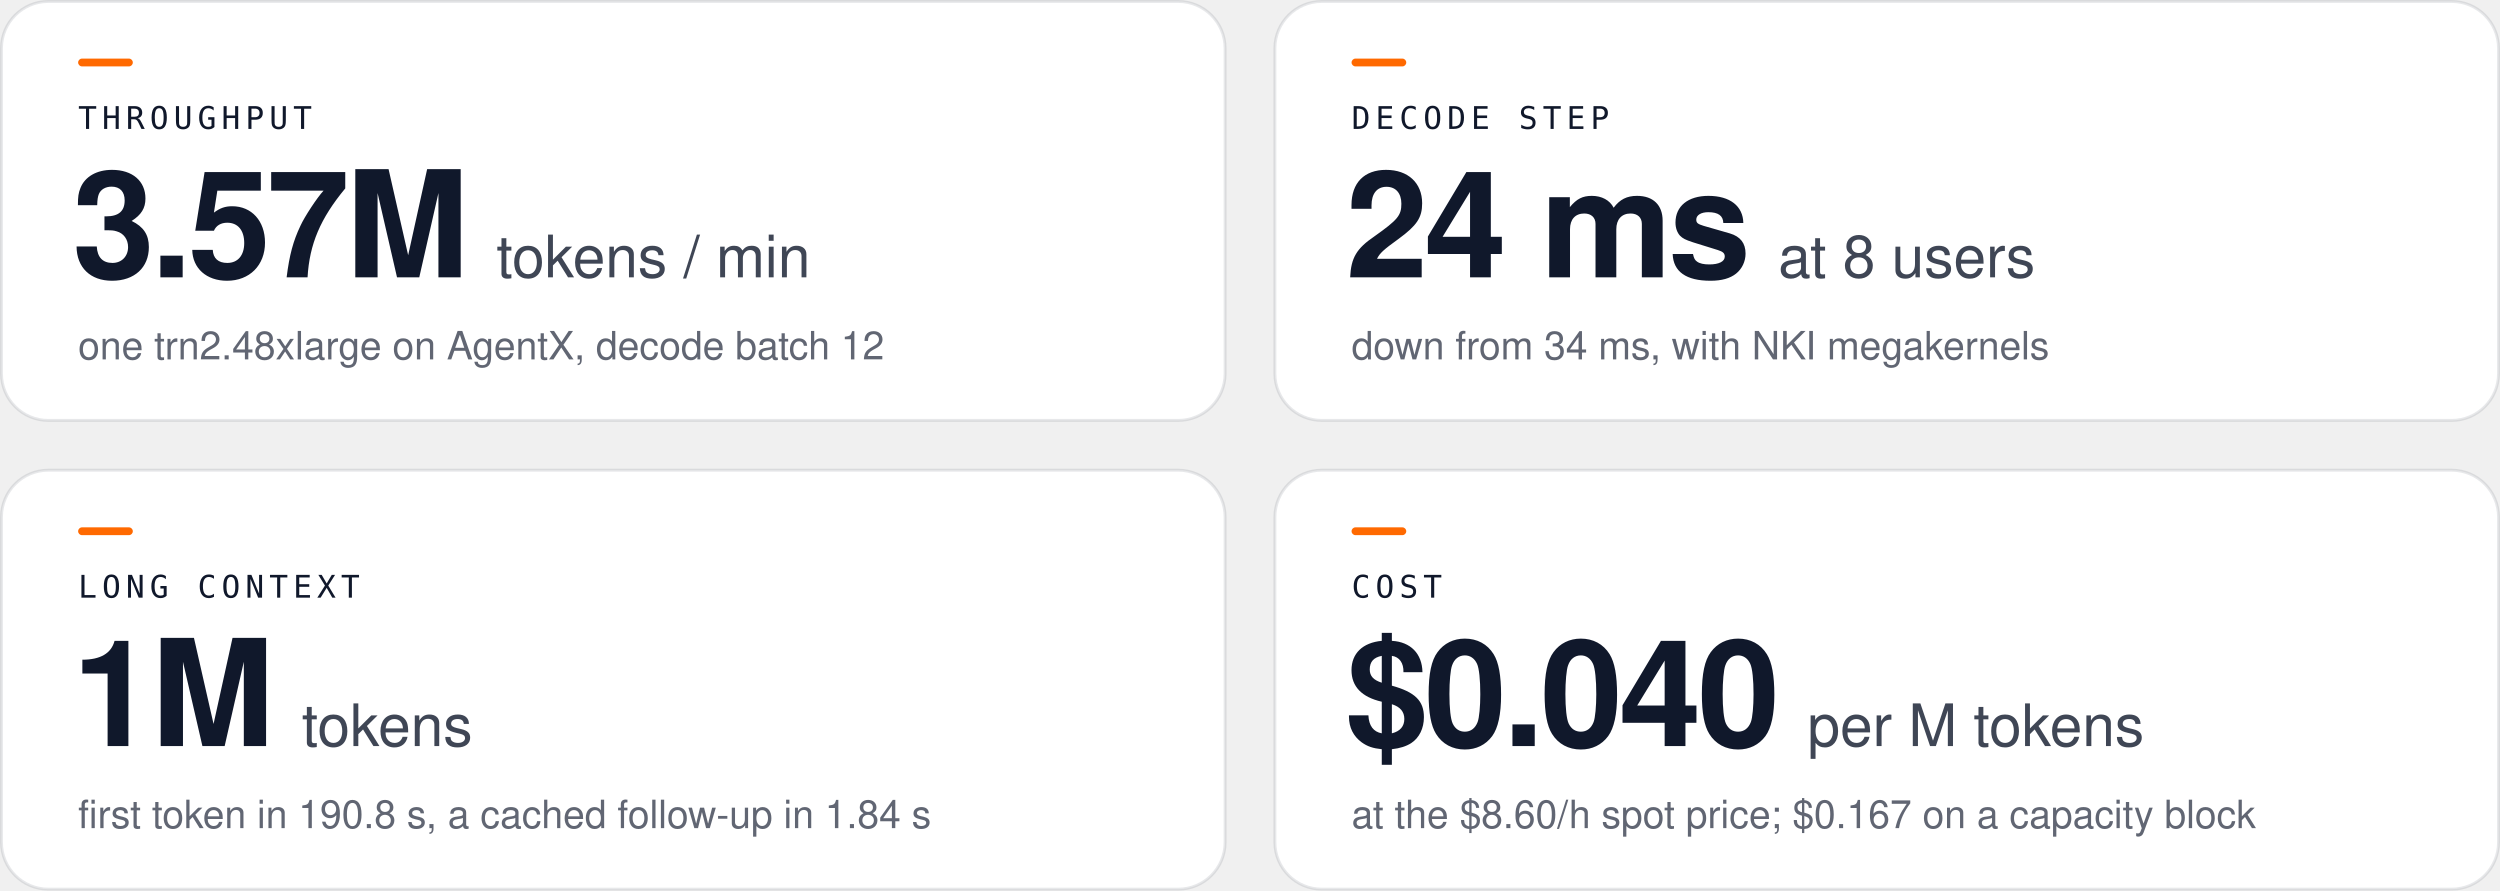
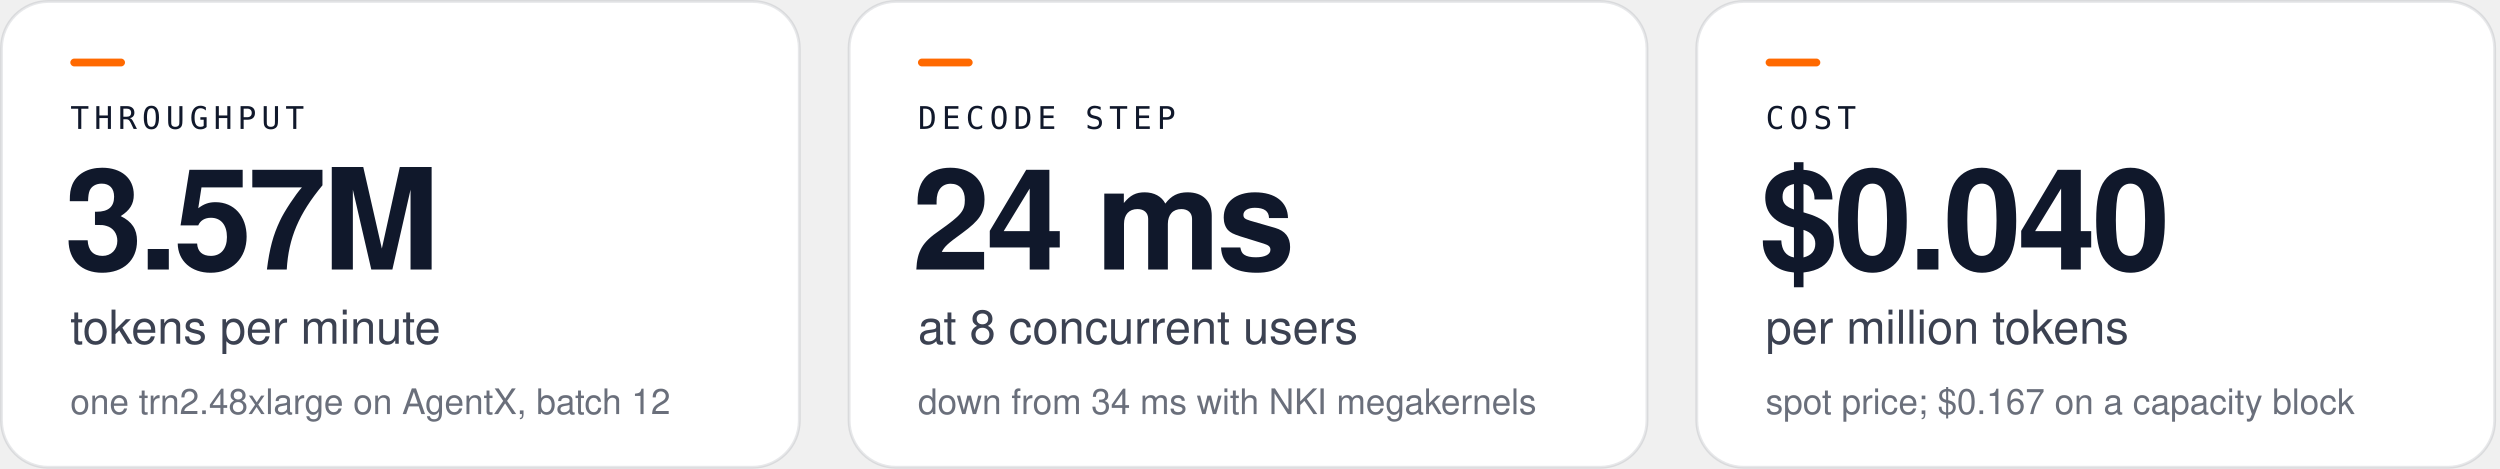
- <svg xmlns="http://www.w3.org/2000/svg" width="1280" height="456" viewBox="0 0 1280 456" role="img" aria-labelledby="title desc">
+ <svg xmlns="http://www.w3.org/2000/svg" width="1280" height="240" viewBox="0 0 1280 240" role="img" aria-labelledby="title desc">
  <defs>
    <linearGradient id="ra" x1="6" y1="6" x2="38.835" y2="35.708" gradientUnits="userSpaceOnUse">
      <stop stop-color="#FF6900" />
      <stop offset="1" stop-color="#FB2C36" />
    </linearGradient>
    <radialGradient id="glow" cx="0.5" cy="0.5" r="0.5">
      <stop offset="0" stop-color="#ff6900" stop-opacity="0.12" />
      <stop offset="1" stop-color="#ff6900" stop-opacity="0" />
    </radialGradient>
    <pattern id="dots" width="24" height="24" patternUnits="userSpaceOnUse">
      <circle cx="2" cy="2" r="1.1" fill="#10182b" fill-opacity="0.07" />
    </pattern>
  </defs>
-   <rect x="0.75" y="0.75" width="626.5" height="214.5" rx="24" fill="#ffffff" stroke="#10182b" stroke-opacity="0.1" stroke-width="1.5" />
-   <text x="40" y="66" font-family="'IBM Plex Mono', ui-monospace, SFMono-Regular, Menlo, Consolas, monospace" font-size="16" font-weight="500" letter-spacing="2.6" fill="#10182b">THROUGHPUT</text>
-   <rect x="40" y="30" width="28" height="4" rx="2" fill="#ff6900" />
-   <text x="37" y="142" font-family="'IBM Plex Sans', -apple-system, BlinkMacSystemFont, 'Segoe UI', Helvetica, Arial, sans-serif" font-size="76" font-weight="600" letter-spacing="-2" fill="#10182b">3.57M<tspan font-size="30" font-weight="500" letter-spacing="0" fill-opacity="0.8" dx="14">tokens / min</tspan>
-   </text>
-   <text x="40" y="184" font-family="'IBM Plex Sans', -apple-system, BlinkMacSystemFont, 'Segoe UI', Helvetica, Arial, sans-serif" font-size="20" fill="#10182b" fill-opacity="0.66">one trn2.48xlarge on AgentX, decode batch 12</text>
-   <rect x="652.75" y="0.75" width="626.5" height="214.5" rx="24" fill="#ffffff" stroke="#10182b" stroke-opacity="0.1" stroke-width="1.5" />
-   <text x="692" y="66" font-family="'IBM Plex Mono', ui-monospace, SFMono-Regular, Menlo, Consolas, monospace" font-size="16" font-weight="500" letter-spacing="2.6" fill="#10182b">DECODE STEP</text>
-   <rect x="692" y="30" width="28" height="4" rx="2" fill="#ff6900" />
-   <text x="689" y="142" font-family="'IBM Plex Sans', -apple-system, BlinkMacSystemFont, 'Segoe UI', Helvetica, Arial, sans-serif" font-size="76" font-weight="600" letter-spacing="-2" fill="#10182b">24 ms<tspan font-size="30" font-weight="500" letter-spacing="0" fill-opacity="0.8" dx="14">at 8 users</tspan>
-   </text>
-   <text x="692" y="184" font-family="'IBM Plex Sans', -apple-system, BlinkMacSystemFont, 'Segoe UI', Helvetica, Arial, sans-serif" font-size="20" fill="#10182b" fill-opacity="0.66">down from 34 ms, with NKI megakernels</text>
-   <rect x="0.75" y="240.75" width="626.5" height="214.5" rx="24" fill="#ffffff" stroke="#10182b" stroke-opacity="0.1" stroke-width="1.5" />
-   <text x="40" y="306" font-family="'IBM Plex Mono', ui-monospace, SFMono-Regular, Menlo, Consolas, monospace" font-size="16" font-weight="500" letter-spacing="2.6" fill="#10182b">LONG CONTEXT</text>
-   <rect x="40" y="270" width="28" height="4" rx="2" fill="#ff6900" />
-   <text x="37" y="382" font-family="'IBM Plex Sans', -apple-system, BlinkMacSystemFont, 'Segoe UI', Helvetica, Arial, sans-serif" font-size="76" font-weight="600" letter-spacing="-2" fill="#10182b">1M<tspan font-size="30" font-weight="500" letter-spacing="0" fill-opacity="0.8" dx="14">tokens</tspan>
-   </text>
-   <text x="40" y="424" font-family="'IBM Plex Sans', -apple-system, BlinkMacSystemFont, 'Segoe UI', Helvetica, Arial, sans-serif" font-size="20" fill="#10182b" fill-opacity="0.66">first token in 190.8 s, a cached follow-up in 1.84 s</text>
-   <rect x="652.75" y="240.75" width="626.5" height="214.5" rx="24" fill="#ffffff" stroke="#10182b" stroke-opacity="0.1" stroke-width="1.5" />
-   <text x="692" y="306" font-family="'IBM Plex Mono', ui-monospace, SFMono-Regular, Menlo, Consolas, monospace" font-size="16" font-weight="500" letter-spacing="2.6" fill="#10182b">COST</text>
-   <rect x="692" y="270" width="28" height="4" rx="2" fill="#ff6900" />
-   <text x="689" y="382" font-family="'IBM Plex Sans', -apple-system, BlinkMacSystemFont, 'Segoe UI', Helvetica, Arial, sans-serif" font-size="76" font-weight="600" letter-spacing="-2" fill="#10182b">$0.040<tspan font-size="30" font-weight="500" letter-spacing="0" fill-opacity="0.8" dx="14">per M tokens</tspan>
-   </text>
-   <text x="692" y="424" font-family="'IBM Plex Sans', -apple-system, BlinkMacSystemFont, 'Segoe UI', Helvetica, Arial, sans-serif" font-size="20" fill="#10182b" fill-opacity="0.66">at the $8.60/h spot price; $0.167 on a capacity block</text>
+   <rect x="0.75" y="0.75" width="408.5" height="238.5" rx="24" fill="#ffffff" stroke="#10182b" stroke-opacity="0.1" stroke-width="1.5" />
+   <rect x="36" y="30" width="28" height="4" rx="2" fill="#ff6900" />
+   <text x="36" y="66" font-family="'IBM Plex Mono', ui-monospace, SFMono-Regular, Menlo, Consolas, monospace" font-size="16" font-weight="500" letter-spacing="2.6" fill="#10182b">THROUGHPUT</text>
+   <text x="33" y="138" font-family="'IBM Plex Sans', -apple-system, BlinkMacSystemFont, 'Segoe UI', Helvetica, Arial, sans-serif" font-size="72" font-weight="600" letter-spacing="-2" fill="#10182b">3.57M</text>
+   <text x="36" y="176" font-family="'IBM Plex Sans', -apple-system, BlinkMacSystemFont, 'Segoe UI', Helvetica, Arial, sans-serif" font-size="24" font-weight="500" fill="#10182b" fill-opacity="0.82">tokens per minute</text>
+   <text x="36" y="212" font-family="'IBM Plex Sans', -apple-system, BlinkMacSystemFont, 'Segoe UI', Helvetica, Arial, sans-serif" font-size="18" fill="#10182b" fill-opacity="0.62">one trn2.48xlarge on AgentX, batch 12</text>
+   <rect x="434.75" y="0.75" width="408.5" height="238.5" rx="24" fill="#ffffff" stroke="#10182b" stroke-opacity="0.1" stroke-width="1.5" />
+   <rect x="470" y="30" width="28" height="4" rx="2" fill="#ff6900" />
+   <text x="470" y="66" font-family="'IBM Plex Mono', ui-monospace, SFMono-Regular, Menlo, Consolas, monospace" font-size="16" font-weight="500" letter-spacing="2.6" fill="#10182b">DECODE STEP</text>
+   <text x="467" y="138" font-family="'IBM Plex Sans', -apple-system, BlinkMacSystemFont, 'Segoe UI', Helvetica, Arial, sans-serif" font-size="72" font-weight="600" letter-spacing="-2" fill="#10182b">24 ms</text>
+   <text x="470" y="176" font-family="'IBM Plex Sans', -apple-system, BlinkMacSystemFont, 'Segoe UI', Helvetica, Arial, sans-serif" font-size="24" font-weight="500" fill="#10182b" fill-opacity="0.82">at 8 concurrent users</text>
+   <text x="470" y="212" font-family="'IBM Plex Sans', -apple-system, BlinkMacSystemFont, 'Segoe UI', Helvetica, Arial, sans-serif" font-size="18" fill="#10182b" fill-opacity="0.62">down from 34 ms with NKI megakernels</text>
+   <rect x="868.75" y="0.75" width="408.5" height="238.5" rx="24" fill="#ffffff" stroke="#10182b" stroke-opacity="0.1" stroke-width="1.5" />
+   <rect x="904" y="30" width="28" height="4" rx="2" fill="#ff6900" />
+   <text x="904" y="66" font-family="'IBM Plex Mono', ui-monospace, SFMono-Regular, Menlo, Consolas, monospace" font-size="16" font-weight="500" letter-spacing="2.6" fill="#10182b">COST</text>
+   <text x="901" y="138" font-family="'IBM Plex Sans', -apple-system, BlinkMacSystemFont, 'Segoe UI', Helvetica, Arial, sans-serif" font-size="72" font-weight="600" letter-spacing="-2" fill="#10182b">$0.040</text>
+   <text x="904" y="176" font-family="'IBM Plex Sans', -apple-system, BlinkMacSystemFont, 'Segoe UI', Helvetica, Arial, sans-serif" font-size="24" font-weight="500" fill="#10182b" fill-opacity="0.82">per million tokens</text>
+   <text x="904" y="212" font-family="'IBM Plex Sans', -apple-system, BlinkMacSystemFont, 'Segoe UI', Helvetica, Arial, sans-serif" font-size="18" fill="#10182b" fill-opacity="0.62">spot price; $0.167 on a capacity block</text>
</svg>
